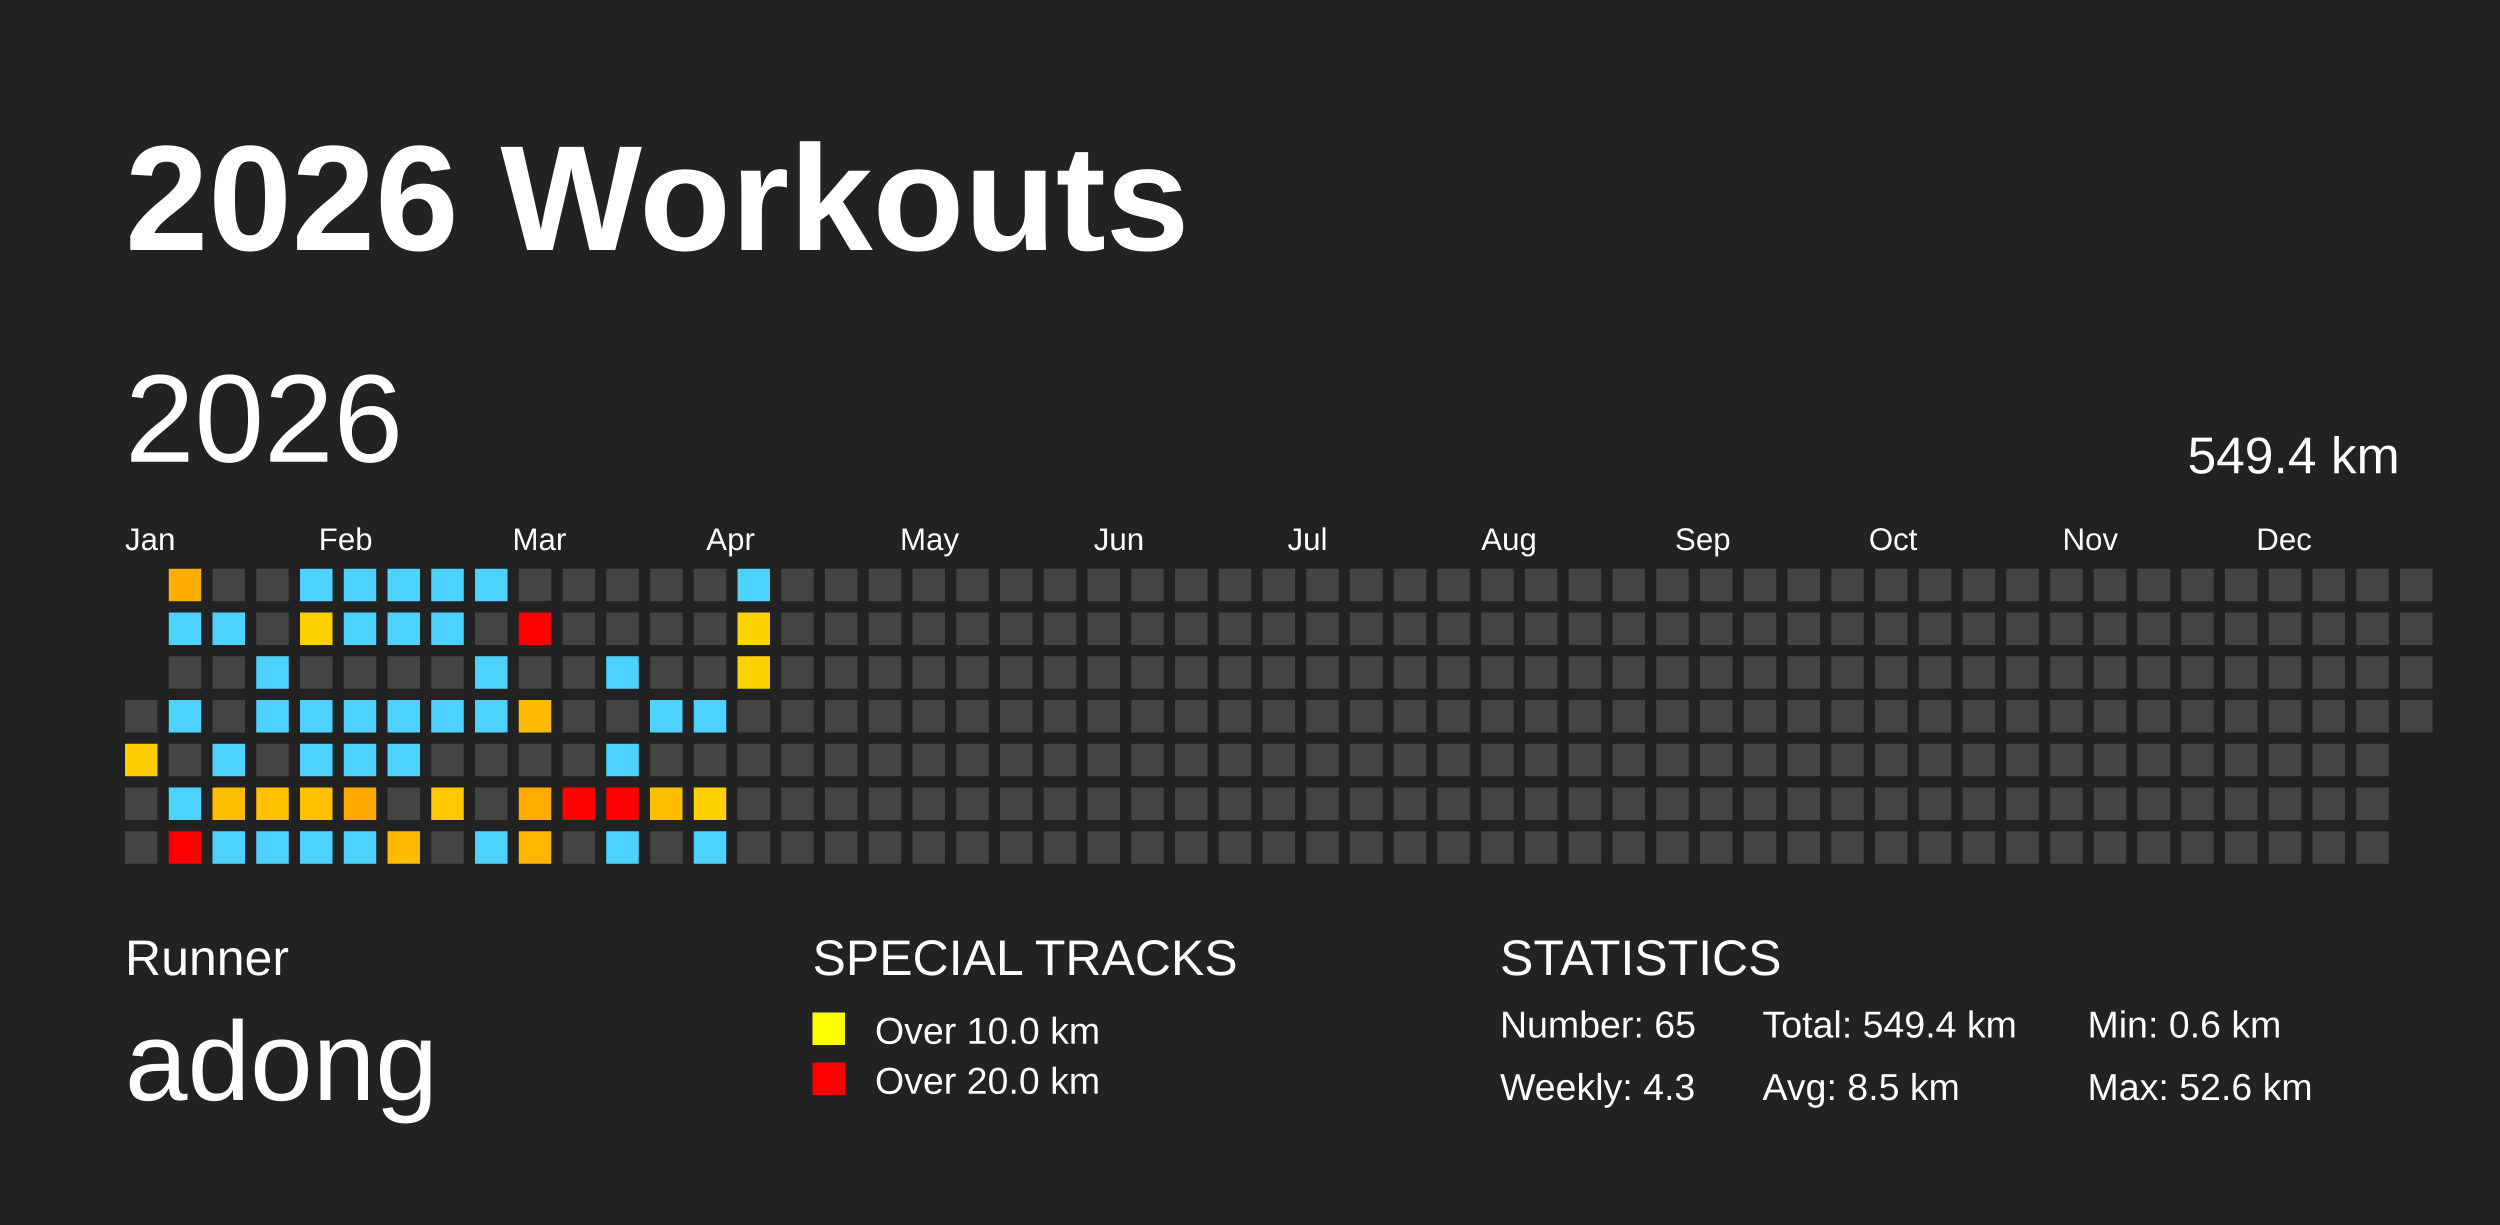
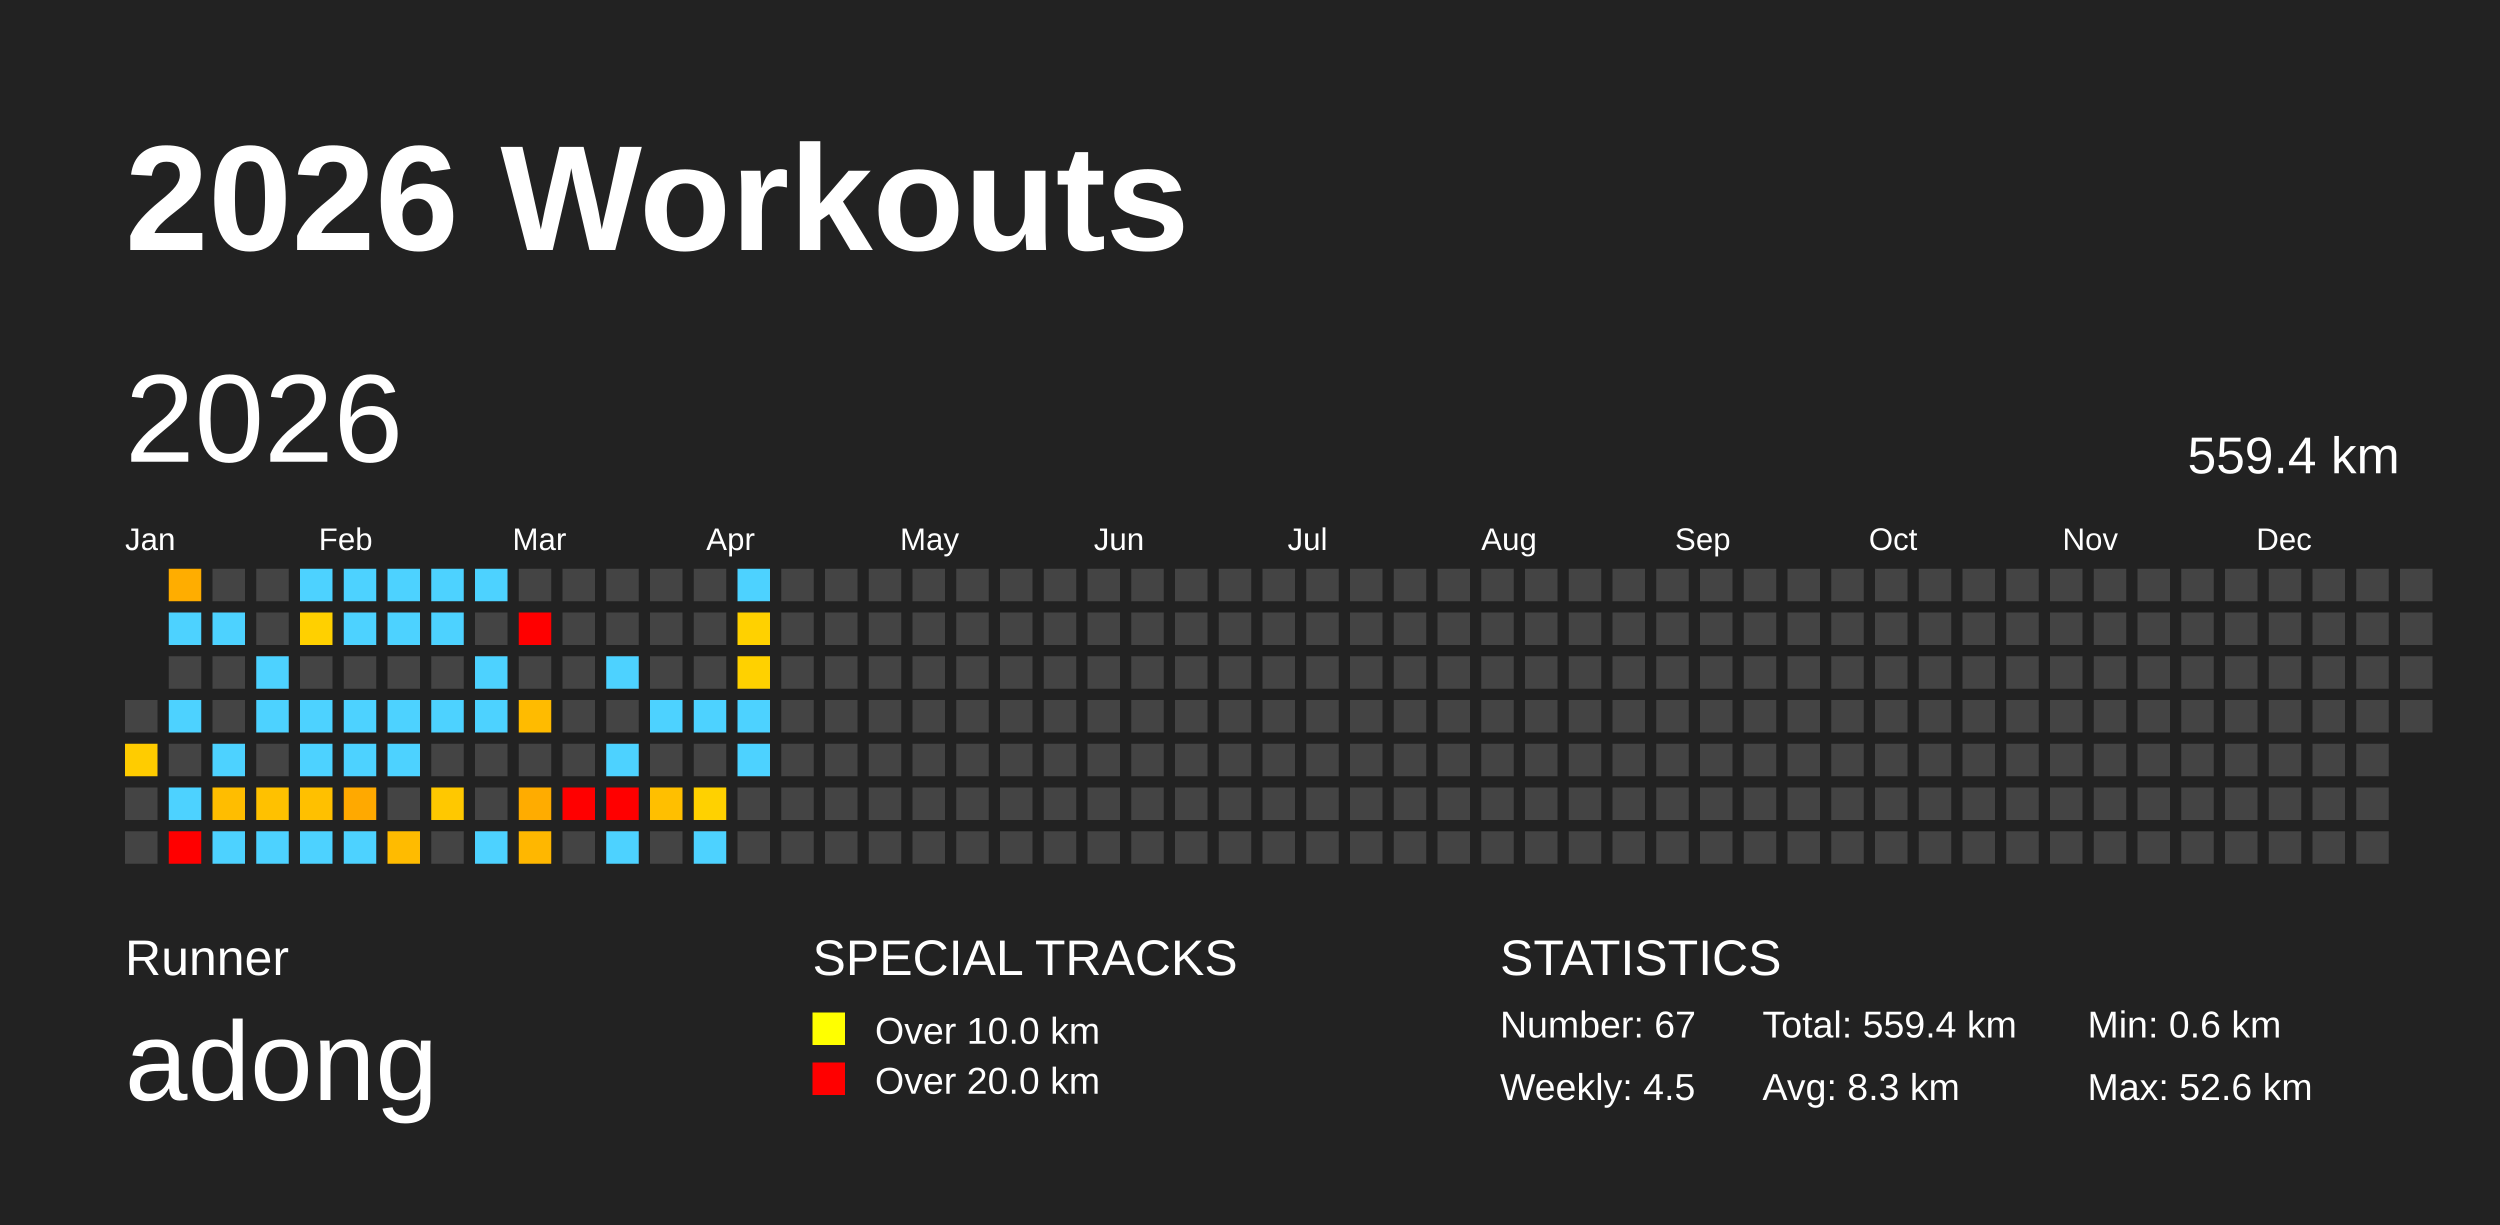
<svg xmlns="http://www.w3.org/2000/svg" baseProfile="full" height="98mm" version="1.1" viewBox="0,0,200,98" width="200mm">
  <defs />
  <rect fill="#222222" height="98" width="200" x="0" y="0" />
  <text fill="#FFFFFF" style="font-size:12px; font-family:Arial; font-weight:bold;" x="10" y="20">2026 Workouts</text>
  <text fill="#FFFFFF" style="font-size:4px; font-family:Arial" x="10" y="78">Runner</text>
  <text fill="#FFFFFF" style="font-size:9px; font-family:Arial" x="10" y="88">adong</text>
  <text fill="#FFFFFF" style="font-size:4px; font-family:Arial" x="65" y="78">SPECIAL TRACKS</text>
  <rect fill="yellow" height="2.6" width="2.6" x="65" y="81" />
  <text fill="#FFFFFF" style="font-size:3px; font-family:Arial" x="70" y="83.5">Over 10.0 km</text>
  <rect fill="red" height="2.6" width="2.6" x="65" y="85" />
  <text fill="#FFFFFF" style="font-size:3px; font-family:Arial" x="70" y="87.5">Over 20.0 km</text>
  <text fill="#FFFFFF" style="font-size:4px; font-family:Arial" x="120" y="78">STATISTICS</text>
-   <text fill="#FFFFFF" style="font-size:3px; font-family:Arial" x="120" y="83">Number: 65</text>
-   <text fill="#FFFFFF" style="font-size:3px; font-family:Arial" x="120" y="88">Weekly: 4.3</text>
-   <text fill="#FFFFFF" style="font-size:3px; font-family:Arial" x="141" y="83">Total: 549.4 km</text>
-   <text fill="#FFFFFF" style="font-size:3px; font-family:Arial" x="141" y="88">Avg: 8.5 km</text>
+   <text fill="#FFFFFF" style="font-size:3px; font-family:Arial" x="120" y="83">Number: 67</text>
+   <text fill="#FFFFFF" style="font-size:3px; font-family:Arial" x="120" y="88">Weekly: 4.5</text>
+   <text fill="#FFFFFF" style="font-size:3px; font-family:Arial" x="141" y="83">Total: 559.4 km</text>
+   <text fill="#FFFFFF" style="font-size:3px; font-family:Arial" x="141" y="88">Avg: 8.3 km</text>
  <text fill="#FFFFFF" style="font-size:3px; font-family:Arial" x="167" y="83">Min: 0.6 km</text>
  <text fill="#FFFFFF" style="font-size:3px; font-family:Arial" x="167" y="88">Max: 52.6 km</text>
  <text dominant-baseline="hanging" fill="#FFFFFF" style="font-size:10.0px; font-family:Arial;" x="10" y="30">2026</text>
-   <text dominant-baseline="hanging" fill="#FFFFFF" style="font-size:4.125px; font-family:Arial;" x="175" y="35">549.4 km</text>
+   <text dominant-baseline="hanging" fill="#FFFFFF" style="font-size:4.125px; font-family:Arial;" x="175" y="35">559.4 km</text>
  <text fill="#FFFFFF" style="font-size:2.5px; font-family:Arial" x="10.0" y="44">Jan</text>
  <text fill="#FFFFFF" style="font-size:2.5px; font-family:Arial" x="25.5" y="44">Feb</text>
  <text fill="#FFFFFF" style="font-size:2.5px; font-family:Arial" x="41.0" y="44">Mar</text>
  <text fill="#FFFFFF" style="font-size:2.5px; font-family:Arial" x="56.5" y="44">Apr</text>
  <text fill="#FFFFFF" style="font-size:2.5px; font-family:Arial" x="72.0" y="44">May</text>
  <text fill="#FFFFFF" style="font-size:2.5px; font-family:Arial" x="87.5" y="44">Jun</text>
  <text fill="#FFFFFF" style="font-size:2.5px; font-family:Arial" x="103.0" y="44">Jul</text>
  <text fill="#FFFFFF" style="font-size:2.5px; font-family:Arial" x="118.5" y="44">Aug</text>
  <text fill="#FFFFFF" style="font-size:2.5px; font-family:Arial" x="134.0" y="44">Sep</text>
  <text fill="#FFFFFF" style="font-size:2.5px; font-family:Arial" x="149.5" y="44">Oct</text>
  <text fill="#FFFFFF" style="font-size:2.5px; font-family:Arial" x="165.0" y="44">Nov</text>
  <text fill="#FFFFFF" style="font-size:2.5px; font-family:Arial" x="180.5" y="44">Dec</text>
  <rect fill="#444444" height="2.6" width="2.6" x="10.0" y="56.0" />
  <rect fill="#ffcc00" height="2.6" width="2.6" x="10.0" y="59.5" />
  <rect fill="#444444" height="2.6" width="2.6" x="10.0" y="63.0" />
  <rect fill="#444444" height="2.6" width="2.6" x="10.0" y="66.5" />
  <rect fill="#ffad00" height="2.6" width="2.6" x="13.5" y="45.5" />
  <rect fill="#4dd2ff" height="2.6" width="2.6" x="13.5" y="49.0" />
  <rect fill="#444444" height="2.6" width="2.6" x="13.5" y="52.5" />
  <rect fill="#4dd2ff" height="2.6" width="2.6" x="13.5" y="56.0" />
  <rect fill="#444444" height="2.6" width="2.6" x="13.5" y="59.5" />
  <rect fill="#4dd2ff" height="2.6" width="2.6" x="13.5" y="63.0" />
  <rect fill="red" height="2.6" width="2.6" x="13.5" y="66.5" />
  <rect fill="#444444" height="2.6" width="2.6" x="17.0" y="45.5" />
  <rect fill="#4dd2ff" height="2.6" width="2.6" x="17.0" y="49.0" />
  <rect fill="#444444" height="2.6" width="2.6" x="17.0" y="52.5" />
  <rect fill="#444444" height="2.6" width="2.6" x="17.0" y="56.0" />
  <rect fill="#4dd2ff" height="2.6" width="2.6" x="17.0" y="59.5" />
  <rect fill="#ffbd00" height="2.6" width="2.6" x="17.0" y="63.0" />
  <rect fill="#4dd2ff" height="2.6" width="2.6" x="17.0" y="66.5" />
  <rect fill="#444444" height="2.6" width="2.6" x="20.5" y="45.5" />
  <rect fill="#444444" height="2.6" width="2.6" x="20.5" y="49.0" />
  <rect fill="#4dd2ff" height="2.6" width="2.6" x="20.5" y="52.5" />
  <rect fill="#4dd2ff" height="2.6" width="2.6" x="20.5" y="56.0" />
  <rect fill="#444444" height="2.6" width="2.6" x="20.5" y="59.5" />
  <rect fill="#ffc100" height="2.6" width="2.6" x="20.5" y="63.0" />
  <rect fill="#4dd2ff" height="2.6" width="2.6" x="20.5" y="66.5" />
  <rect fill="#4dd2ff" height="2.6" width="2.6" x="24.0" y="45.5" />
  <rect fill="#ffd000" height="2.6" width="2.6" x="24.0" y="49.0" />
  <rect fill="#444444" height="2.6" width="2.6" x="24.0" y="52.5" />
  <rect fill="#4dd2ff" height="2.6" width="2.6" x="24.0" y="56.0" />
  <rect fill="#4dd2ff" height="2.6" width="2.6" x="24.0" y="59.5" />
  <rect fill="#ffc000" height="2.6" width="2.6" x="24.0" y="63.0" />
  <rect fill="#4dd2ff" height="2.6" width="2.6" x="24.0" y="66.5" />
  <rect fill="#4dd2ff" height="2.6" width="2.6" x="27.5" y="45.5" />
  <rect fill="#4dd2ff" height="2.6" width="2.6" x="27.5" y="49.0" />
  <rect fill="#444444" height="2.6" width="2.6" x="27.5" y="52.5" />
  <rect fill="#4dd2ff" height="2.6" width="2.6" x="27.5" y="56.0" />
  <rect fill="#4dd2ff" height="2.6" width="2.6" x="27.5" y="59.5" />
  <rect fill="#ffa900" height="2.6" width="2.6" x="27.5" y="63.0" />
  <rect fill="#4dd2ff" height="2.6" width="2.6" x="27.5" y="66.5" />
  <rect fill="#4dd2ff" height="2.6" width="2.6" x="31.0" y="45.5" />
  <rect fill="#4dd2ff" height="2.6" width="2.6" x="31.0" y="49.0" />
  <rect fill="#444444" height="2.6" width="2.6" x="31.0" y="52.5" />
  <rect fill="#4dd2ff" height="2.6" width="2.6" x="31.0" y="56.0" />
  <rect fill="#4dd2ff" height="2.6" width="2.6" x="31.0" y="59.5" />
  <rect fill="#444444" height="2.6" width="2.6" x="31.0" y="63.0" />
  <rect fill="#ffbb00" height="2.6" width="2.6" x="31.0" y="66.5" />
  <rect fill="#4dd2ff" height="2.6" width="2.6" x="34.5" y="45.5" />
  <rect fill="#4dd2ff" height="2.6" width="2.6" x="34.5" y="49.0" />
  <rect fill="#444444" height="2.6" width="2.6" x="34.5" y="52.5" />
  <rect fill="#4dd2ff" height="2.6" width="2.6" x="34.5" y="56.0" />
  <rect fill="#444444" height="2.6" width="2.6" x="34.5" y="59.5" />
  <rect fill="#ffc800" height="2.6" width="2.6" x="34.5" y="63.0" />
  <rect fill="#444444" height="2.6" width="2.6" x="34.5" y="66.5" />
  <rect fill="#4dd2ff" height="2.6" width="2.6" x="38.0" y="45.5" />
  <rect fill="#444444" height="2.6" width="2.6" x="38.0" y="49.0" />
  <rect fill="#4dd2ff" height="2.6" width="2.6" x="38.0" y="52.5" />
  <rect fill="#4dd2ff" height="2.6" width="2.6" x="38.0" y="56.0" />
  <rect fill="#444444" height="2.6" width="2.6" x="38.0" y="59.5" />
  <rect fill="#444444" height="2.6" width="2.6" x="38.0" y="63.0" />
  <rect fill="#4dd2ff" height="2.6" width="2.6" x="38.0" y="66.5" />
  <rect fill="#444444" height="2.6" width="2.6" x="41.5" y="45.5" />
  <rect fill="red" height="2.6" width="2.6" x="41.5" y="49.0" />
  <rect fill="#444444" height="2.6" width="2.6" x="41.5" y="52.5" />
  <rect fill="#ffbb00" height="2.6" width="2.6" x="41.5" y="56.0" />
  <rect fill="#444444" height="2.6" width="2.6" x="41.5" y="59.5" />
  <rect fill="#ffac00" height="2.6" width="2.6" x="41.5" y="63.0" />
  <rect fill="#ffb700" height="2.6" width="2.6" x="41.5" y="66.5" />
  <rect fill="#444444" height="2.6" width="2.6" x="45.0" y="45.5" />
  <rect fill="#444444" height="2.6" width="2.6" x="45.0" y="49.0" />
  <rect fill="#444444" height="2.6" width="2.6" x="45.0" y="52.5" />
  <rect fill="#444444" height="2.6" width="2.6" x="45.0" y="56.0" />
  <rect fill="#444444" height="2.6" width="2.6" x="45.0" y="59.5" />
  <rect fill="red" height="2.6" width="2.6" x="45.0" y="63.0" />
  <rect fill="#444444" height="2.6" width="2.6" x="45.0" y="66.5" />
  <rect fill="#444444" height="2.6" width="2.6" x="48.5" y="45.5" />
  <rect fill="#444444" height="2.6" width="2.6" x="48.5" y="49.0" />
  <rect fill="#4dd2ff" height="2.6" width="2.6" x="48.5" y="52.5" />
  <rect fill="#444444" height="2.6" width="2.6" x="48.5" y="56.0" />
  <rect fill="#4dd2ff" height="2.6" width="2.6" x="48.5" y="59.5" />
  <rect fill="red" height="2.6" width="2.6" x="48.5" y="63.0" />
  <rect fill="#4dd2ff" height="2.6" width="2.6" x="48.5" y="66.5" />
  <rect fill="#444444" height="2.6" width="2.6" x="52.0" y="45.5" />
  <rect fill="#444444" height="2.6" width="2.6" x="52.0" y="49.0" />
  <rect fill="#444444" height="2.6" width="2.6" x="52.0" y="52.5" />
  <rect fill="#4dd2ff" height="2.6" width="2.6" x="52.0" y="56.0" />
  <rect fill="#444444" height="2.6" width="2.6" x="52.0" y="59.5" />
  <rect fill="#ffbf00" height="2.6" width="2.6" x="52.0" y="63.0" />
  <rect fill="#444444" height="2.6" width="2.6" x="52.0" y="66.5" />
  <rect fill="#444444" height="2.6" width="2.6" x="55.5" y="45.5" />
  <rect fill="#444444" height="2.6" width="2.6" x="55.5" y="49.0" />
  <rect fill="#444444" height="2.6" width="2.6" x="55.5" y="52.5" />
  <rect fill="#4dd2ff" height="2.6" width="2.6" x="55.5" y="56.0" />
  <rect fill="#444444" height="2.6" width="2.6" x="55.5" y="59.5" />
  <rect fill="#ffd100" height="2.6" width="2.6" x="55.5" y="63.0" />
  <rect fill="#4dd2ff" height="2.6" width="2.6" x="55.5" y="66.5" />
  <rect fill="#4dd2ff" height="2.6" width="2.6" x="59.0" y="45.5" />
  <rect fill="#ffd100" height="2.6" width="2.6" x="59.0" y="49.0" />
  <rect fill="#ffd100" height="2.6" width="2.6" x="59.0" y="52.5" />
-   <rect fill="#444444" height="2.6" width="2.6" x="59.0" y="56.0" />
-   <rect fill="#444444" height="2.6" width="2.6" x="59.0" y="59.5" />
+   <rect fill="#4dd2ff" height="2.6" width="2.6" x="59.0" y="56.0" />
+   <rect fill="#4dd2ff" height="2.6" width="2.6" x="59.0" y="59.5" />
  <rect fill="#444444" height="2.6" width="2.6" x="59.0" y="63.0" />
  <rect fill="#444444" height="2.6" width="2.6" x="59.0" y="66.5" />
  <rect fill="#444444" height="2.6" width="2.6" x="62.5" y="45.5" />
  <rect fill="#444444" height="2.6" width="2.6" x="62.5" y="49.0" />
  <rect fill="#444444" height="2.6" width="2.6" x="62.5" y="52.5" />
  <rect fill="#444444" height="2.6" width="2.6" x="62.5" y="56.0" />
  <rect fill="#444444" height="2.6" width="2.6" x="62.5" y="59.5" />
  <rect fill="#444444" height="2.6" width="2.6" x="62.5" y="63.0" />
  <rect fill="#444444" height="2.6" width="2.6" x="62.5" y="66.5" />
  <rect fill="#444444" height="2.6" width="2.6" x="66.0" y="45.5" />
  <rect fill="#444444" height="2.6" width="2.6" x="66.0" y="49.0" />
  <rect fill="#444444" height="2.6" width="2.6" x="66.0" y="52.5" />
  <rect fill="#444444" height="2.6" width="2.6" x="66.0" y="56.0" />
  <rect fill="#444444" height="2.6" width="2.6" x="66.0" y="59.5" />
  <rect fill="#444444" height="2.6" width="2.6" x="66.0" y="63.0" />
  <rect fill="#444444" height="2.6" width="2.6" x="66.0" y="66.5" />
  <rect fill="#444444" height="2.6" width="2.6" x="69.5" y="45.5" />
  <rect fill="#444444" height="2.6" width="2.6" x="69.5" y="49.0" />
  <rect fill="#444444" height="2.6" width="2.6" x="69.5" y="52.5" />
  <rect fill="#444444" height="2.6" width="2.6" x="69.5" y="56.0" />
  <rect fill="#444444" height="2.6" width="2.6" x="69.5" y="59.5" />
  <rect fill="#444444" height="2.6" width="2.6" x="69.5" y="63.0" />
  <rect fill="#444444" height="2.6" width="2.6" x="69.5" y="66.5" />
  <rect fill="#444444" height="2.6" width="2.6" x="73.0" y="45.5" />
  <rect fill="#444444" height="2.6" width="2.6" x="73.0" y="49.0" />
  <rect fill="#444444" height="2.6" width="2.6" x="73.0" y="52.5" />
  <rect fill="#444444" height="2.6" width="2.6" x="73.0" y="56.0" />
  <rect fill="#444444" height="2.6" width="2.6" x="73.0" y="59.5" />
  <rect fill="#444444" height="2.6" width="2.6" x="73.0" y="63.0" />
  <rect fill="#444444" height="2.6" width="2.6" x="73.0" y="66.5" />
  <rect fill="#444444" height="2.6" width="2.6" x="76.5" y="45.5" />
  <rect fill="#444444" height="2.6" width="2.6" x="76.5" y="49.0" />
  <rect fill="#444444" height="2.6" width="2.6" x="76.5" y="52.5" />
  <rect fill="#444444" height="2.6" width="2.6" x="76.5" y="56.0" />
  <rect fill="#444444" height="2.6" width="2.6" x="76.5" y="59.5" />
  <rect fill="#444444" height="2.6" width="2.6" x="76.5" y="63.0" />
  <rect fill="#444444" height="2.6" width="2.6" x="76.5" y="66.5" />
  <rect fill="#444444" height="2.6" width="2.6" x="80.0" y="45.5" />
  <rect fill="#444444" height="2.6" width="2.6" x="80.0" y="49.0" />
  <rect fill="#444444" height="2.6" width="2.6" x="80.0" y="52.5" />
  <rect fill="#444444" height="2.6" width="2.6" x="80.0" y="56.0" />
  <rect fill="#444444" height="2.6" width="2.6" x="80.0" y="59.5" />
  <rect fill="#444444" height="2.6" width="2.6" x="80.0" y="63.0" />
  <rect fill="#444444" height="2.6" width="2.6" x="80.0" y="66.5" />
  <rect fill="#444444" height="2.6" width="2.6" x="83.5" y="45.5" />
  <rect fill="#444444" height="2.6" width="2.6" x="83.5" y="49.0" />
  <rect fill="#444444" height="2.6" width="2.6" x="83.5" y="52.5" />
  <rect fill="#444444" height="2.6" width="2.6" x="83.5" y="56.0" />
  <rect fill="#444444" height="2.6" width="2.6" x="83.5" y="59.5" />
  <rect fill="#444444" height="2.6" width="2.6" x="83.5" y="63.0" />
  <rect fill="#444444" height="2.6" width="2.6" x="83.5" y="66.5" />
  <rect fill="#444444" height="2.6" width="2.6" x="87.0" y="45.5" />
  <rect fill="#444444" height="2.6" width="2.6" x="87.0" y="49.0" />
  <rect fill="#444444" height="2.6" width="2.6" x="87.0" y="52.5" />
  <rect fill="#444444" height="2.6" width="2.6" x="87.0" y="56.0" />
  <rect fill="#444444" height="2.6" width="2.6" x="87.0" y="59.5" />
  <rect fill="#444444" height="2.6" width="2.6" x="87.0" y="63.0" />
  <rect fill="#444444" height="2.6" width="2.6" x="87.0" y="66.5" />
  <rect fill="#444444" height="2.6" width="2.6" x="90.5" y="45.5" />
  <rect fill="#444444" height="2.6" width="2.6" x="90.5" y="49.0" />
  <rect fill="#444444" height="2.6" width="2.6" x="90.5" y="52.5" />
  <rect fill="#444444" height="2.6" width="2.6" x="90.5" y="56.0" />
  <rect fill="#444444" height="2.6" width="2.6" x="90.5" y="59.5" />
  <rect fill="#444444" height="2.6" width="2.6" x="90.5" y="63.0" />
  <rect fill="#444444" height="2.6" width="2.6" x="90.5" y="66.5" />
  <rect fill="#444444" height="2.6" width="2.6" x="94.0" y="45.5" />
  <rect fill="#444444" height="2.6" width="2.6" x="94.0" y="49.0" />
  <rect fill="#444444" height="2.6" width="2.6" x="94.0" y="52.5" />
  <rect fill="#444444" height="2.6" width="2.6" x="94.0" y="56.0" />
  <rect fill="#444444" height="2.6" width="2.6" x="94.0" y="59.5" />
  <rect fill="#444444" height="2.6" width="2.6" x="94.0" y="63.0" />
  <rect fill="#444444" height="2.6" width="2.6" x="94.0" y="66.5" />
  <rect fill="#444444" height="2.6" width="2.6" x="97.5" y="45.5" />
  <rect fill="#444444" height="2.6" width="2.6" x="97.5" y="49.0" />
  <rect fill="#444444" height="2.6" width="2.6" x="97.5" y="52.5" />
  <rect fill="#444444" height="2.6" width="2.6" x="97.5" y="56.0" />
  <rect fill="#444444" height="2.6" width="2.6" x="97.5" y="59.5" />
  <rect fill="#444444" height="2.6" width="2.6" x="97.5" y="63.0" />
  <rect fill="#444444" height="2.6" width="2.6" x="97.5" y="66.5" />
  <rect fill="#444444" height="2.6" width="2.6" x="101.0" y="45.5" />
  <rect fill="#444444" height="2.6" width="2.6" x="101.0" y="49.0" />
  <rect fill="#444444" height="2.6" width="2.6" x="101.0" y="52.5" />
  <rect fill="#444444" height="2.6" width="2.6" x="101.0" y="56.0" />
  <rect fill="#444444" height="2.6" width="2.6" x="101.0" y="59.5" />
  <rect fill="#444444" height="2.6" width="2.6" x="101.0" y="63.0" />
  <rect fill="#444444" height="2.6" width="2.6" x="101.0" y="66.5" />
  <rect fill="#444444" height="2.6" width="2.6" x="104.5" y="45.5" />
  <rect fill="#444444" height="2.6" width="2.6" x="104.5" y="49.0" />
  <rect fill="#444444" height="2.6" width="2.6" x="104.5" y="52.5" />
  <rect fill="#444444" height="2.6" width="2.6" x="104.5" y="56.0" />
  <rect fill="#444444" height="2.6" width="2.6" x="104.5" y="59.5" />
  <rect fill="#444444" height="2.6" width="2.6" x="104.5" y="63.0" />
  <rect fill="#444444" height="2.6" width="2.6" x="104.5" y="66.5" />
  <rect fill="#444444" height="2.6" width="2.6" x="108.0" y="45.5" />
  <rect fill="#444444" height="2.6" width="2.6" x="108.0" y="49.0" />
  <rect fill="#444444" height="2.6" width="2.6" x="108.0" y="52.5" />
  <rect fill="#444444" height="2.6" width="2.6" x="108.0" y="56.0" />
  <rect fill="#444444" height="2.6" width="2.6" x="108.0" y="59.5" />
  <rect fill="#444444" height="2.6" width="2.6" x="108.0" y="63.0" />
  <rect fill="#444444" height="2.6" width="2.6" x="108.0" y="66.5" />
  <rect fill="#444444" height="2.6" width="2.6" x="111.5" y="45.5" />
  <rect fill="#444444" height="2.6" width="2.6" x="111.5" y="49.0" />
  <rect fill="#444444" height="2.6" width="2.6" x="111.5" y="52.5" />
  <rect fill="#444444" height="2.6" width="2.6" x="111.5" y="56.0" />
  <rect fill="#444444" height="2.6" width="2.6" x="111.5" y="59.5" />
  <rect fill="#444444" height="2.6" width="2.6" x="111.5" y="63.0" />
  <rect fill="#444444" height="2.6" width="2.6" x="111.5" y="66.5" />
  <rect fill="#444444" height="2.6" width="2.6" x="115.0" y="45.5" />
  <rect fill="#444444" height="2.6" width="2.6" x="115.0" y="49.0" />
  <rect fill="#444444" height="2.6" width="2.6" x="115.0" y="52.5" />
  <rect fill="#444444" height="2.6" width="2.6" x="115.0" y="56.0" />
  <rect fill="#444444" height="2.6" width="2.6" x="115.0" y="59.5" />
  <rect fill="#444444" height="2.6" width="2.6" x="115.0" y="63.0" />
  <rect fill="#444444" height="2.6" width="2.6" x="115.0" y="66.5" />
  <rect fill="#444444" height="2.6" width="2.6" x="118.5" y="45.5" />
  <rect fill="#444444" height="2.6" width="2.6" x="118.5" y="49.0" />
  <rect fill="#444444" height="2.6" width="2.6" x="118.5" y="52.5" />
  <rect fill="#444444" height="2.6" width="2.6" x="118.5" y="56.0" />
  <rect fill="#444444" height="2.6" width="2.6" x="118.5" y="59.5" />
  <rect fill="#444444" height="2.6" width="2.6" x="118.5" y="63.0" />
  <rect fill="#444444" height="2.6" width="2.6" x="118.5" y="66.5" />
  <rect fill="#444444" height="2.6" width="2.6" x="122.0" y="45.5" />
  <rect fill="#444444" height="2.6" width="2.6" x="122.0" y="49.0" />
  <rect fill="#444444" height="2.6" width="2.6" x="122.0" y="52.5" />
  <rect fill="#444444" height="2.6" width="2.6" x="122.0" y="56.0" />
  <rect fill="#444444" height="2.6" width="2.6" x="122.0" y="59.5" />
  <rect fill="#444444" height="2.6" width="2.6" x="122.0" y="63.0" />
  <rect fill="#444444" height="2.6" width="2.6" x="122.0" y="66.5" />
  <rect fill="#444444" height="2.6" width="2.6" x="125.5" y="45.5" />
  <rect fill="#444444" height="2.6" width="2.6" x="125.5" y="49.0" />
  <rect fill="#444444" height="2.6" width="2.6" x="125.5" y="52.5" />
  <rect fill="#444444" height="2.6" width="2.6" x="125.5" y="56.0" />
  <rect fill="#444444" height="2.6" width="2.6" x="125.5" y="59.5" />
  <rect fill="#444444" height="2.6" width="2.6" x="125.5" y="63.0" />
  <rect fill="#444444" height="2.6" width="2.6" x="125.5" y="66.5" />
  <rect fill="#444444" height="2.6" width="2.6" x="129.0" y="45.5" />
  <rect fill="#444444" height="2.6" width="2.6" x="129.0" y="49.0" />
  <rect fill="#444444" height="2.6" width="2.6" x="129.0" y="52.5" />
  <rect fill="#444444" height="2.6" width="2.6" x="129.0" y="56.0" />
  <rect fill="#444444" height="2.6" width="2.6" x="129.0" y="59.5" />
  <rect fill="#444444" height="2.6" width="2.6" x="129.0" y="63.0" />
  <rect fill="#444444" height="2.6" width="2.6" x="129.0" y="66.5" />
  <rect fill="#444444" height="2.6" width="2.6" x="132.5" y="45.5" />
  <rect fill="#444444" height="2.6" width="2.6" x="132.5" y="49.0" />
  <rect fill="#444444" height="2.6" width="2.6" x="132.5" y="52.5" />
  <rect fill="#444444" height="2.6" width="2.6" x="132.5" y="56.0" />
  <rect fill="#444444" height="2.6" width="2.6" x="132.5" y="59.5" />
  <rect fill="#444444" height="2.6" width="2.6" x="132.5" y="63.0" />
  <rect fill="#444444" height="2.6" width="2.6" x="132.5" y="66.5" />
  <rect fill="#444444" height="2.6" width="2.6" x="136.0" y="45.5" />
  <rect fill="#444444" height="2.6" width="2.6" x="136.0" y="49.0" />
  <rect fill="#444444" height="2.6" width="2.6" x="136.0" y="52.5" />
  <rect fill="#444444" height="2.6" width="2.6" x="136.0" y="56.0" />
  <rect fill="#444444" height="2.6" width="2.6" x="136.0" y="59.5" />
  <rect fill="#444444" height="2.6" width="2.6" x="136.0" y="63.0" />
  <rect fill="#444444" height="2.6" width="2.6" x="136.0" y="66.5" />
  <rect fill="#444444" height="2.6" width="2.6" x="139.5" y="45.5" />
  <rect fill="#444444" height="2.6" width="2.6" x="139.5" y="49.0" />
  <rect fill="#444444" height="2.6" width="2.6" x="139.5" y="52.5" />
  <rect fill="#444444" height="2.6" width="2.6" x="139.5" y="56.0" />
  <rect fill="#444444" height="2.6" width="2.6" x="139.5" y="59.5" />
  <rect fill="#444444" height="2.6" width="2.6" x="139.5" y="63.0" />
  <rect fill="#444444" height="2.6" width="2.6" x="139.5" y="66.5" />
  <rect fill="#444444" height="2.6" width="2.6" x="143.0" y="45.5" />
  <rect fill="#444444" height="2.6" width="2.6" x="143.0" y="49.0" />
  <rect fill="#444444" height="2.6" width="2.6" x="143.0" y="52.5" />
  <rect fill="#444444" height="2.6" width="2.6" x="143.0" y="56.0" />
  <rect fill="#444444" height="2.6" width="2.6" x="143.0" y="59.5" />
  <rect fill="#444444" height="2.6" width="2.6" x="143.0" y="63.0" />
  <rect fill="#444444" height="2.6" width="2.6" x="143.0" y="66.5" />
  <rect fill="#444444" height="2.6" width="2.6" x="146.5" y="45.5" />
  <rect fill="#444444" height="2.6" width="2.6" x="146.5" y="49.0" />
  <rect fill="#444444" height="2.6" width="2.6" x="146.5" y="52.5" />
  <rect fill="#444444" height="2.6" width="2.6" x="146.5" y="56.0" />
  <rect fill="#444444" height="2.6" width="2.6" x="146.5" y="59.5" />
  <rect fill="#444444" height="2.6" width="2.6" x="146.5" y="63.0" />
  <rect fill="#444444" height="2.6" width="2.6" x="146.5" y="66.5" />
  <rect fill="#444444" height="2.6" width="2.6" x="150.0" y="45.5" />
  <rect fill="#444444" height="2.6" width="2.6" x="150.0" y="49.0" />
  <rect fill="#444444" height="2.6" width="2.6" x="150.0" y="52.5" />
  <rect fill="#444444" height="2.6" width="2.6" x="150.0" y="56.0" />
  <rect fill="#444444" height="2.6" width="2.6" x="150.0" y="59.5" />
  <rect fill="#444444" height="2.6" width="2.6" x="150.0" y="63.0" />
  <rect fill="#444444" height="2.6" width="2.6" x="150.0" y="66.5" />
  <rect fill="#444444" height="2.6" width="2.6" x="153.5" y="45.5" />
  <rect fill="#444444" height="2.6" width="2.6" x="153.5" y="49.0" />
  <rect fill="#444444" height="2.6" width="2.6" x="153.5" y="52.5" />
  <rect fill="#444444" height="2.6" width="2.6" x="153.5" y="56.0" />
  <rect fill="#444444" height="2.6" width="2.6" x="153.5" y="59.5" />
  <rect fill="#444444" height="2.6" width="2.6" x="153.5" y="63.0" />
  <rect fill="#444444" height="2.6" width="2.6" x="153.5" y="66.5" />
  <rect fill="#444444" height="2.6" width="2.6" x="157.0" y="45.5" />
  <rect fill="#444444" height="2.6" width="2.6" x="157.0" y="49.0" />
  <rect fill="#444444" height="2.6" width="2.6" x="157.0" y="52.5" />
  <rect fill="#444444" height="2.6" width="2.6" x="157.0" y="56.0" />
  <rect fill="#444444" height="2.6" width="2.6" x="157.0" y="59.5" />
  <rect fill="#444444" height="2.6" width="2.6" x="157.0" y="63.0" />
  <rect fill="#444444" height="2.6" width="2.6" x="157.0" y="66.5" />
  <rect fill="#444444" height="2.6" width="2.6" x="160.5" y="45.5" />
  <rect fill="#444444" height="2.6" width="2.6" x="160.5" y="49.0" />
  <rect fill="#444444" height="2.6" width="2.6" x="160.5" y="52.5" />
  <rect fill="#444444" height="2.6" width="2.6" x="160.5" y="56.0" />
  <rect fill="#444444" height="2.6" width="2.6" x="160.5" y="59.5" />
  <rect fill="#444444" height="2.6" width="2.6" x="160.5" y="63.0" />
  <rect fill="#444444" height="2.6" width="2.6" x="160.5" y="66.5" />
  <rect fill="#444444" height="2.6" width="2.6" x="164.0" y="45.5" />
  <rect fill="#444444" height="2.6" width="2.6" x="164.0" y="49.0" />
  <rect fill="#444444" height="2.6" width="2.6" x="164.0" y="52.5" />
  <rect fill="#444444" height="2.6" width="2.6" x="164.0" y="56.0" />
  <rect fill="#444444" height="2.6" width="2.6" x="164.0" y="59.5" />
  <rect fill="#444444" height="2.6" width="2.6" x="164.0" y="63.0" />
  <rect fill="#444444" height="2.6" width="2.6" x="164.0" y="66.5" />
  <rect fill="#444444" height="2.6" width="2.6" x="167.5" y="45.5" />
  <rect fill="#444444" height="2.6" width="2.6" x="167.5" y="49.0" />
  <rect fill="#444444" height="2.6" width="2.6" x="167.5" y="52.5" />
  <rect fill="#444444" height="2.6" width="2.6" x="167.5" y="56.0" />
  <rect fill="#444444" height="2.6" width="2.6" x="167.5" y="59.5" />
  <rect fill="#444444" height="2.6" width="2.6" x="167.5" y="63.0" />
  <rect fill="#444444" height="2.6" width="2.6" x="167.5" y="66.5" />
  <rect fill="#444444" height="2.6" width="2.6" x="171.0" y="45.5" />
  <rect fill="#444444" height="2.6" width="2.6" x="171.0" y="49.0" />
  <rect fill="#444444" height="2.6" width="2.6" x="171.0" y="52.5" />
  <rect fill="#444444" height="2.6" width="2.6" x="171.0" y="56.0" />
  <rect fill="#444444" height="2.6" width="2.6" x="171.0" y="59.5" />
  <rect fill="#444444" height="2.6" width="2.6" x="171.0" y="63.0" />
  <rect fill="#444444" height="2.6" width="2.6" x="171.0" y="66.5" />
  <rect fill="#444444" height="2.6" width="2.6" x="174.5" y="45.5" />
  <rect fill="#444444" height="2.6" width="2.6" x="174.5" y="49.0" />
  <rect fill="#444444" height="2.6" width="2.6" x="174.5" y="52.5" />
  <rect fill="#444444" height="2.6" width="2.6" x="174.5" y="56.0" />
  <rect fill="#444444" height="2.6" width="2.6" x="174.5" y="59.5" />
  <rect fill="#444444" height="2.6" width="2.6" x="174.5" y="63.0" />
  <rect fill="#444444" height="2.6" width="2.6" x="174.5" y="66.5" />
  <rect fill="#444444" height="2.6" width="2.6" x="178.0" y="45.5" />
  <rect fill="#444444" height="2.6" width="2.6" x="178.0" y="49.0" />
  <rect fill="#444444" height="2.6" width="2.6" x="178.0" y="52.5" />
  <rect fill="#444444" height="2.6" width="2.6" x="178.0" y="56.0" />
  <rect fill="#444444" height="2.6" width="2.6" x="178.0" y="59.5" />
  <rect fill="#444444" height="2.6" width="2.6" x="178.0" y="63.0" />
  <rect fill="#444444" height="2.6" width="2.6" x="178.0" y="66.5" />
  <rect fill="#444444" height="2.6" width="2.6" x="181.5" y="45.5" />
  <rect fill="#444444" height="2.6" width="2.6" x="181.5" y="49.0" />
  <rect fill="#444444" height="2.6" width="2.6" x="181.5" y="52.5" />
  <rect fill="#444444" height="2.6" width="2.6" x="181.5" y="56.0" />
  <rect fill="#444444" height="2.6" width="2.6" x="181.5" y="59.5" />
  <rect fill="#444444" height="2.6" width="2.6" x="181.5" y="63.0" />
  <rect fill="#444444" height="2.6" width="2.6" x="181.5" y="66.5" />
  <rect fill="#444444" height="2.6" width="2.6" x="185.0" y="45.5" />
  <rect fill="#444444" height="2.6" width="2.6" x="185.0" y="49.0" />
  <rect fill="#444444" height="2.6" width="2.6" x="185.0" y="52.5" />
  <rect fill="#444444" height="2.6" width="2.6" x="185.0" y="56.0" />
  <rect fill="#444444" height="2.6" width="2.6" x="185.0" y="59.5" />
  <rect fill="#444444" height="2.6" width="2.6" x="185.0" y="63.0" />
  <rect fill="#444444" height="2.6" width="2.6" x="185.0" y="66.5" />
  <rect fill="#444444" height="2.6" width="2.6" x="188.5" y="45.5" />
  <rect fill="#444444" height="2.6" width="2.6" x="188.5" y="49.0" />
  <rect fill="#444444" height="2.6" width="2.6" x="188.5" y="52.5" />
  <rect fill="#444444" height="2.6" width="2.6" x="188.5" y="56.0" />
  <rect fill="#444444" height="2.6" width="2.6" x="188.5" y="59.5" />
  <rect fill="#444444" height="2.6" width="2.6" x="188.5" y="63.0" />
  <rect fill="#444444" height="2.6" width="2.6" x="188.5" y="66.5" />
  <rect fill="#444444" height="2.6" width="2.6" x="192.0" y="45.5" />
  <rect fill="#444444" height="2.6" width="2.6" x="192.0" y="49.0" />
  <rect fill="#444444" height="2.6" width="2.6" x="192.0" y="52.5" />
  <rect fill="#444444" height="2.6" width="2.6" x="192.0" y="56.0" />
</svg>
